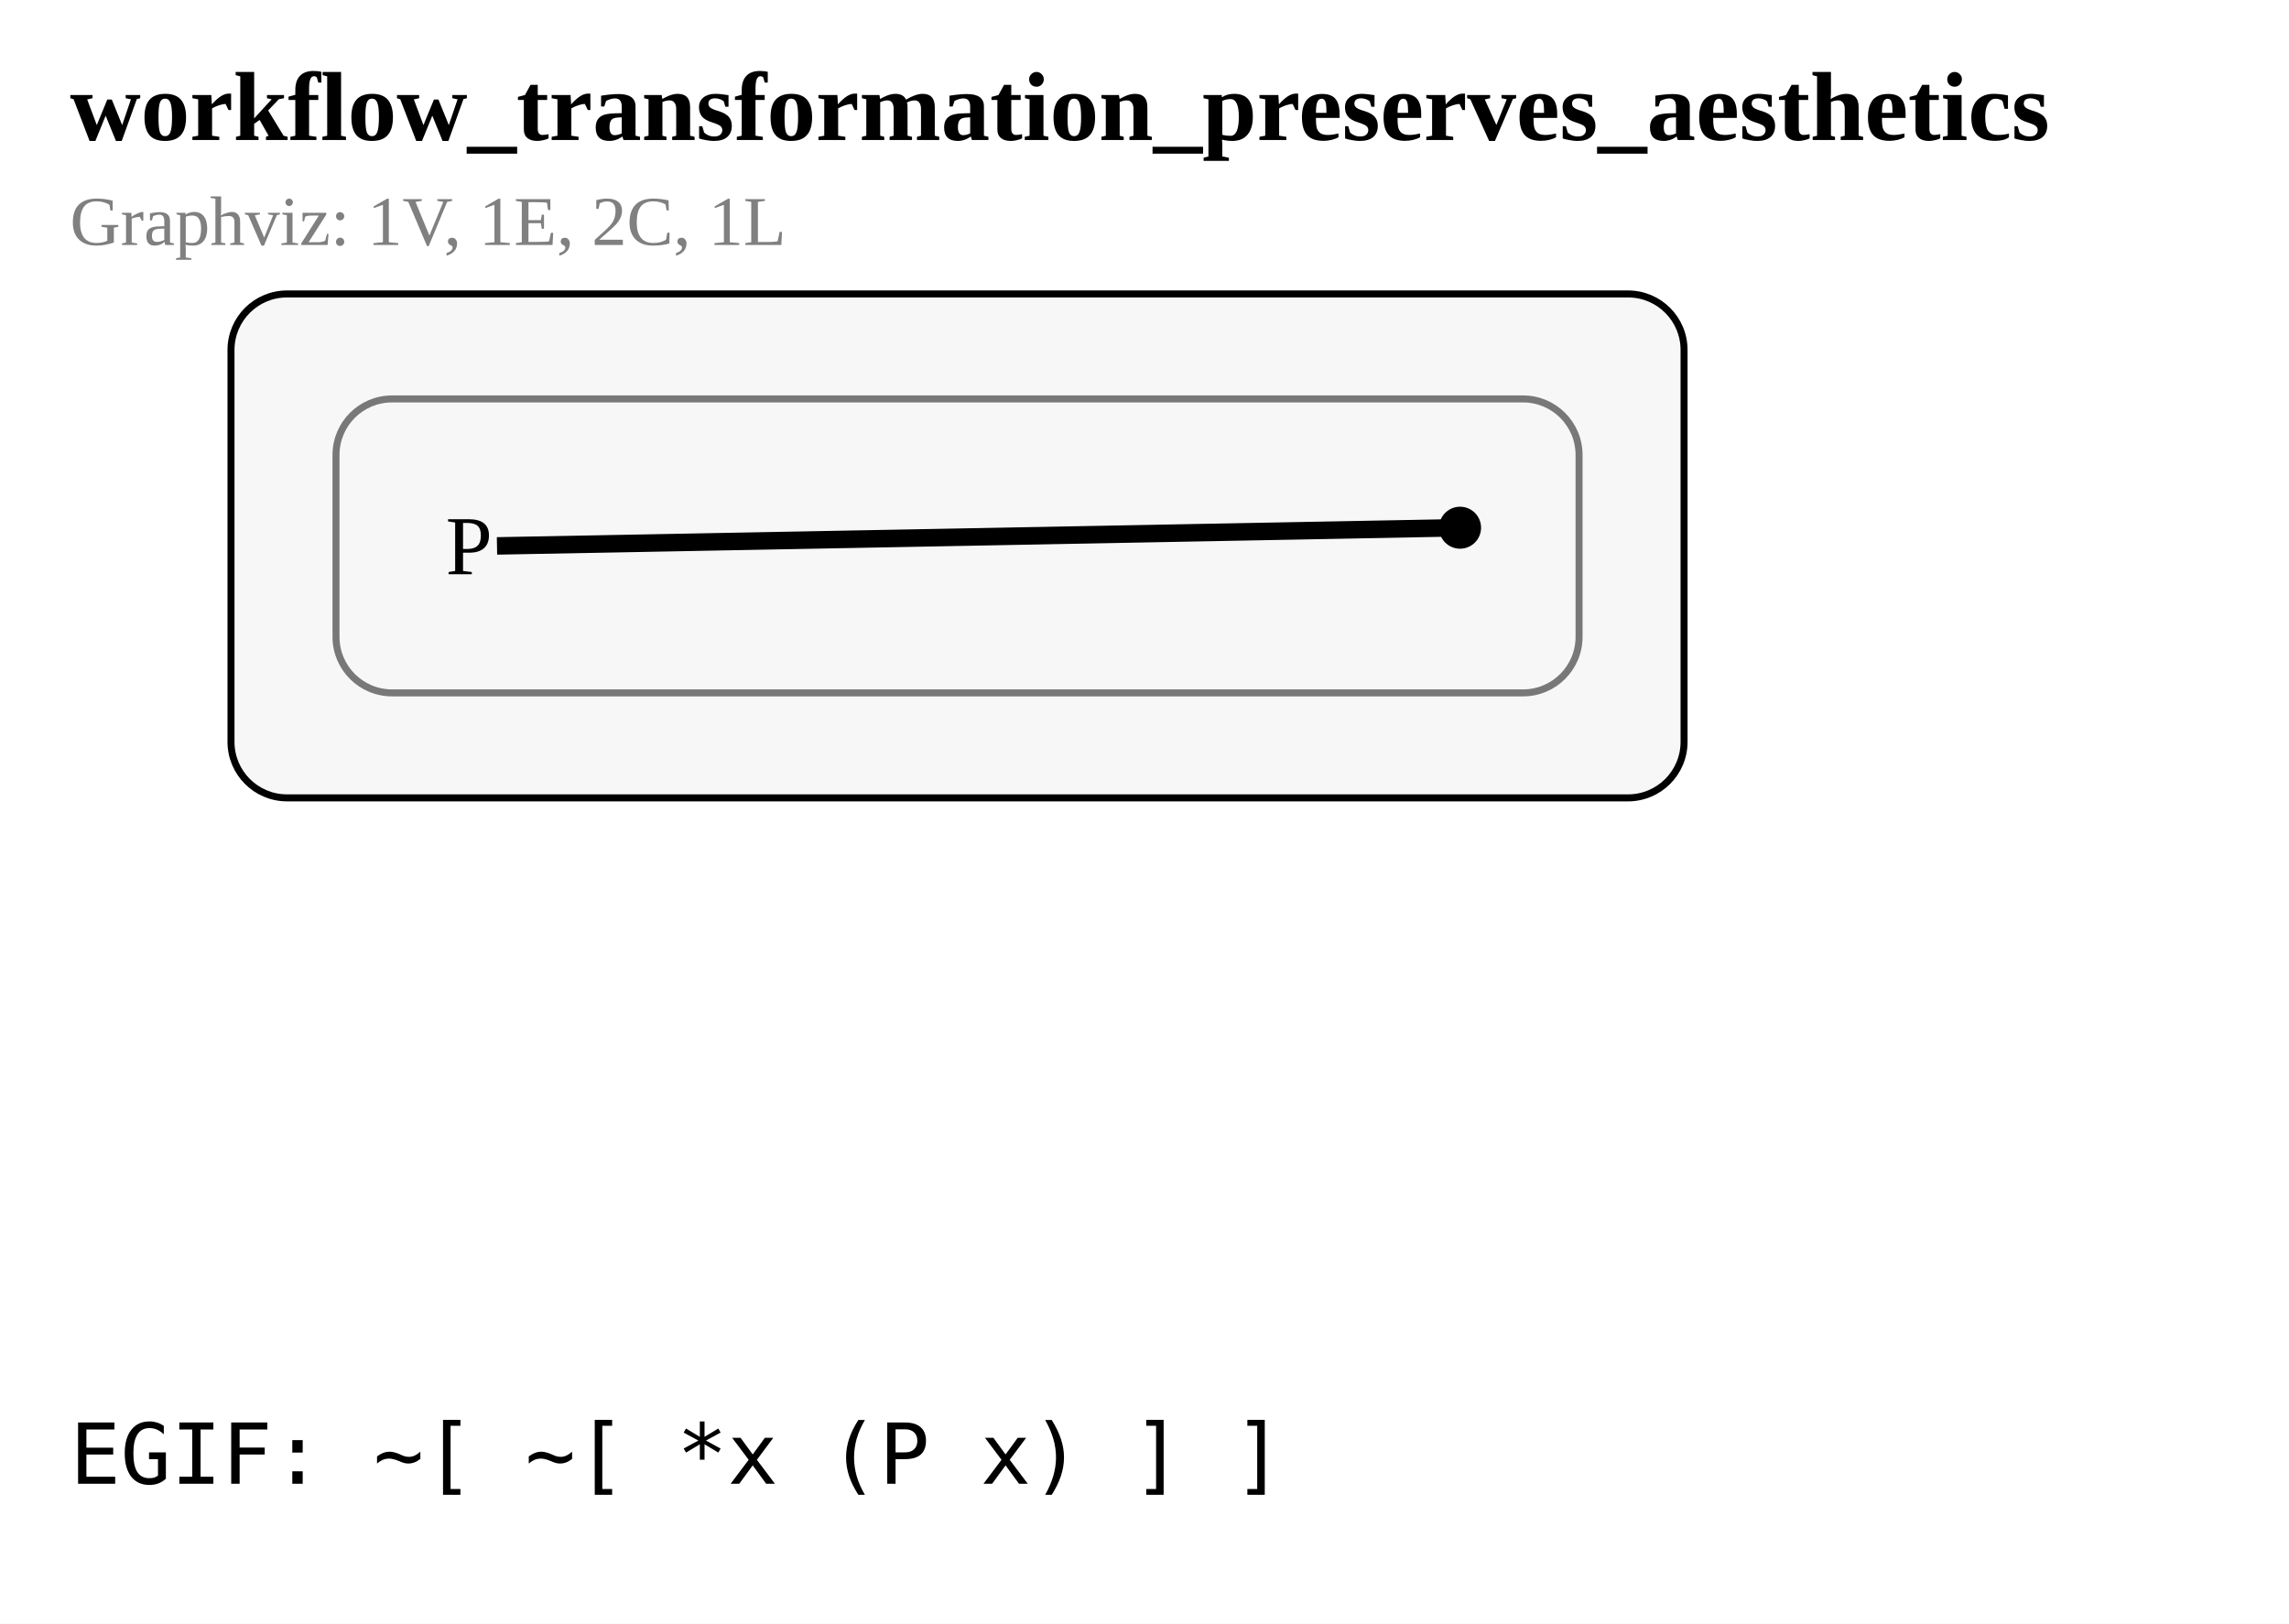
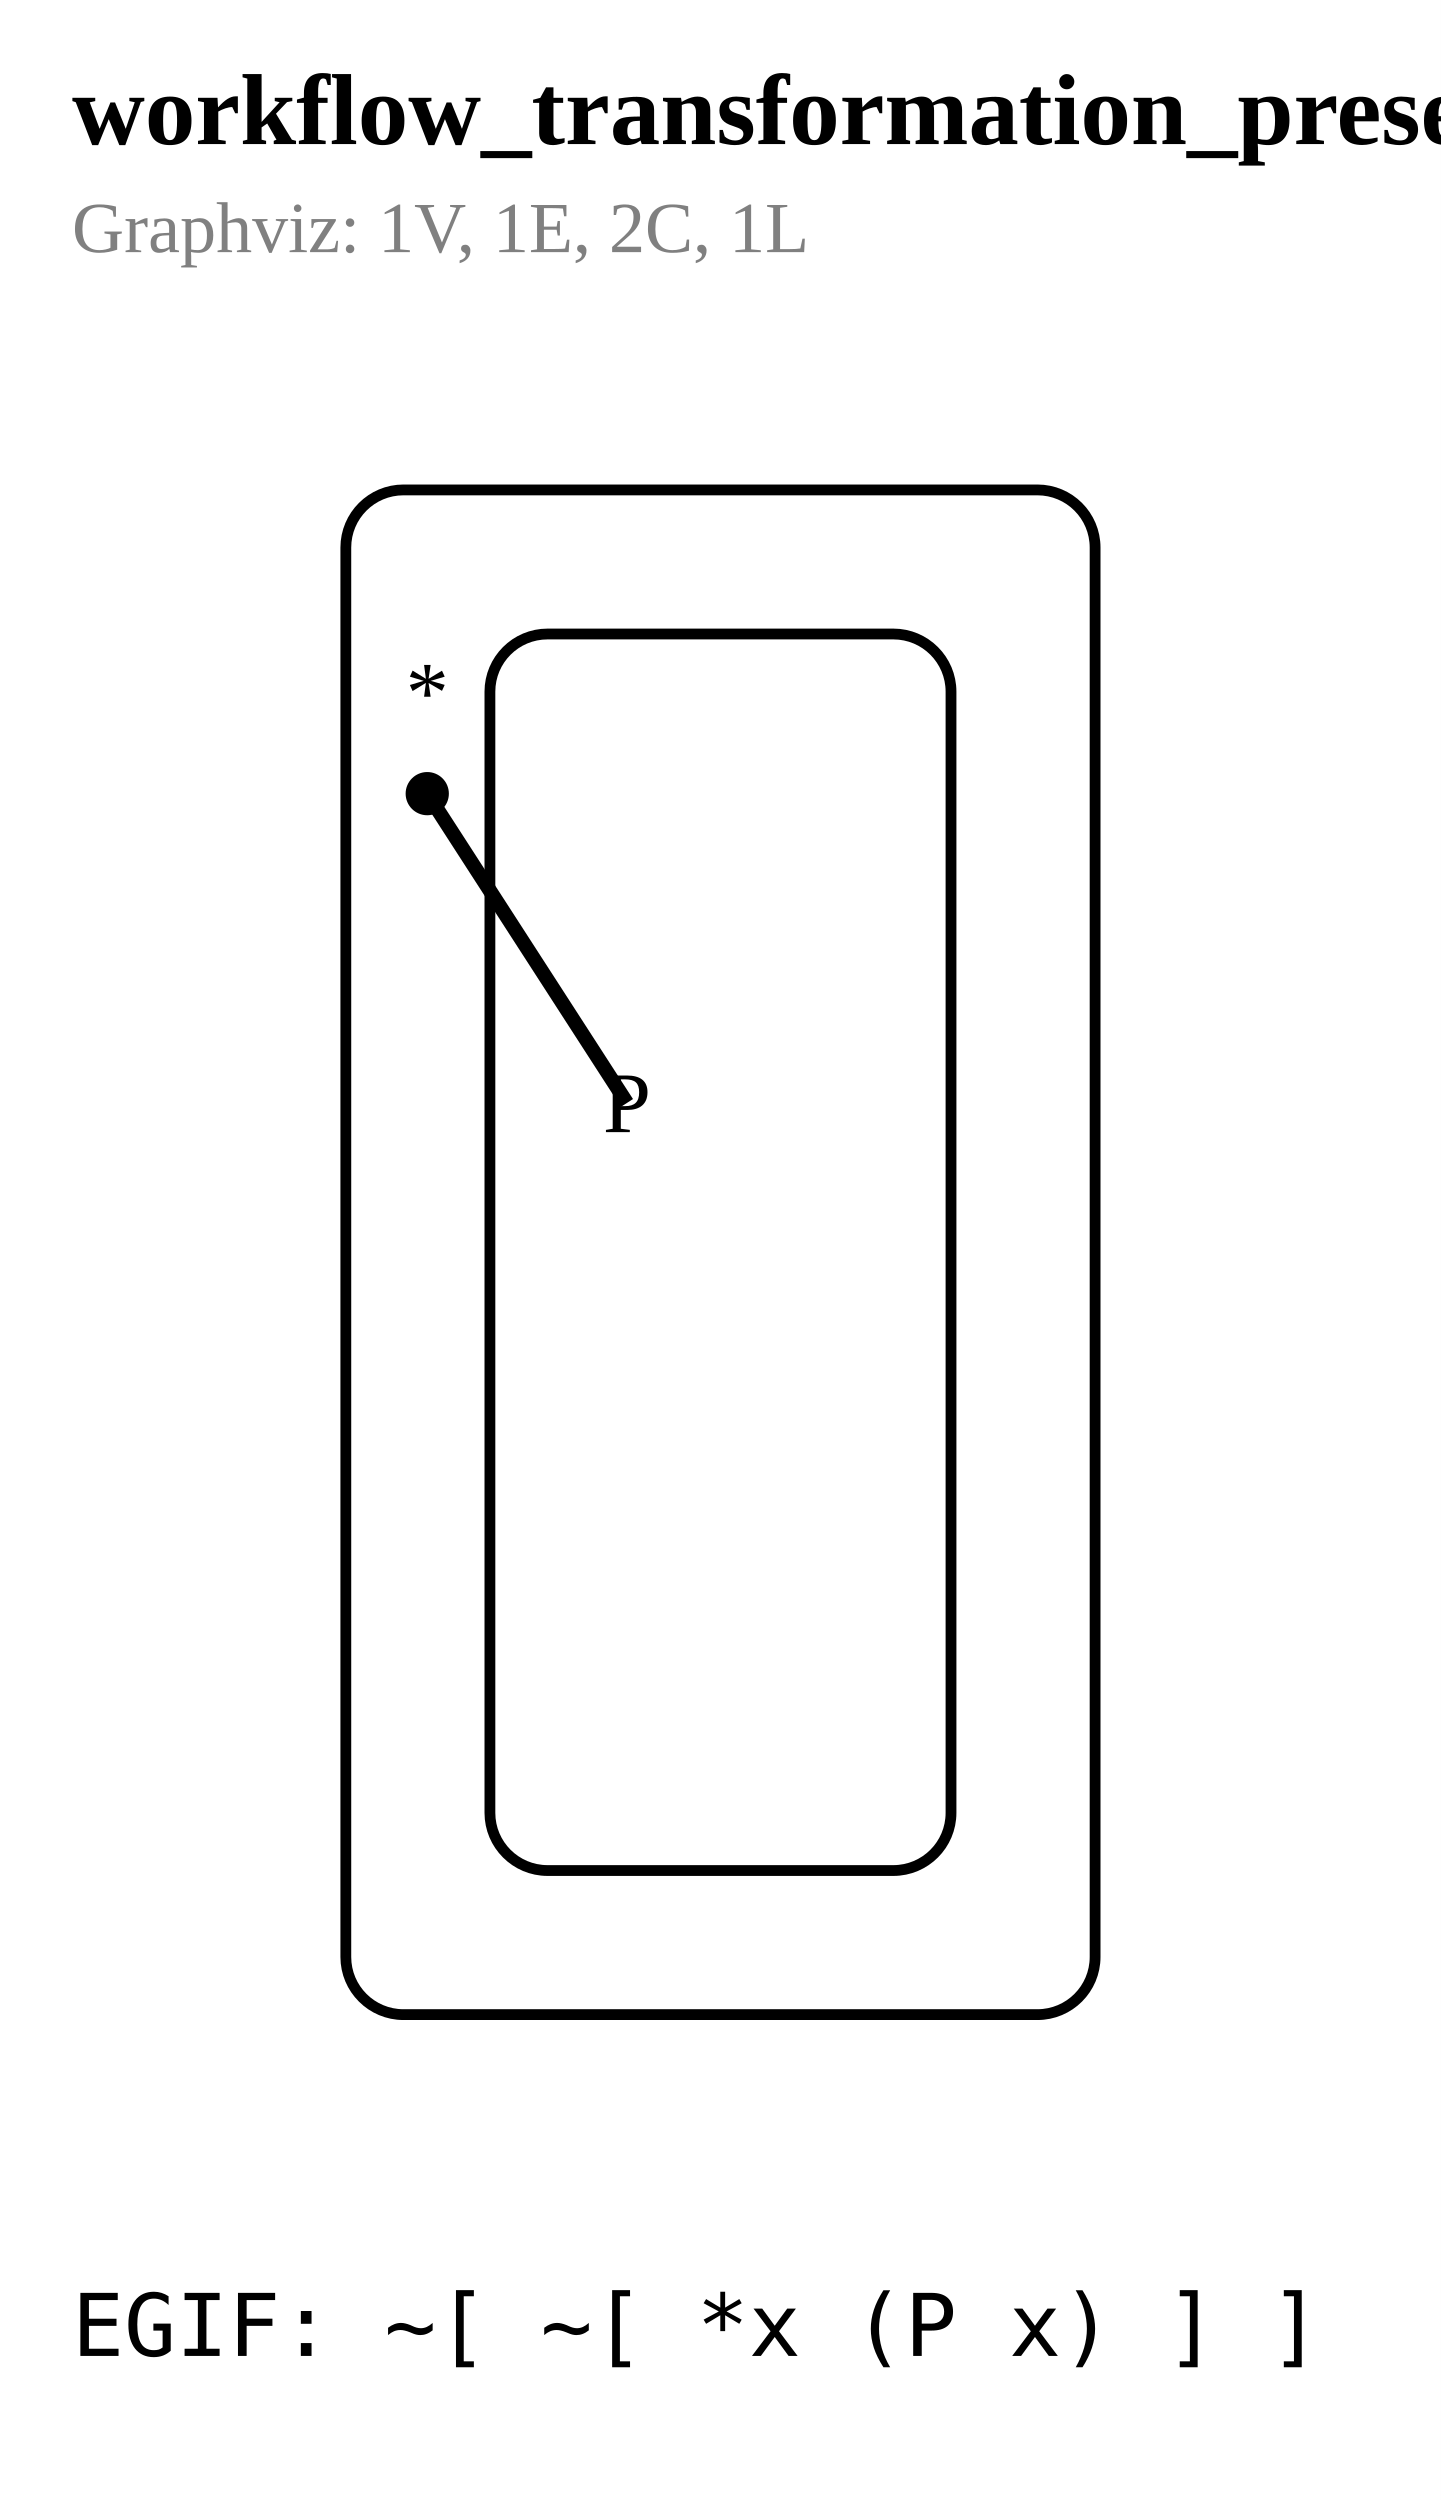
- <svg xmlns="http://www.w3.org/2000/svg" width="327" height="232">
-   <rect x="0" y="0" width="327" height="232" fill="white" stroke="none" />
+ <svg xmlns="http://www.w3.org/2000/svg" width="200" height="347">
+   <rect x="0" y="0" width="200" height="347" fill="white" stroke="none" />
  <text x="10" y="20" font-size="14" font-weight="bold" fill="black">workflow_transformation_preserves_aesthetics</text>
  <text x="10" y="35" font-size="10" fill="gray">Graphviz: 1V, 1E, 2C, 1L</text>
-   <rect x="48.0" y="57.0" width="177.58" height="42.0" fill="transparent" stroke="black" stroke-width="1.0" rx="8.0" ry="8.0" />
-   <rect x="33.0" y="42.0" width="207.58" height="72.0" fill="rgba(240, 240, 240, 0.5)" stroke="black" stroke-width="1.0" rx="8.0" ry="8.0" />
-   <path d="M 208.58 75.4 L 71.0 78.0" fill="none" stroke="black" stroke-width="2.5" />
-   <text x="67.0" y="78.0" text-anchor="middle" dominant-baseline="central" font-size="12" font-family="Times New Roman" fill="black">P</text>
-   <circle cx="208.58" cy="75.4" r="3.0" fill="black" stroke="none" />
-   <text x="10" y="212" font-size="12" font-family="monospace" fill="black">EGIF: ~[ ~[ *x (P x) ] ]</text>
+   <rect x="48.0" y="68.0" width="104.0" height="211.63" fill="white" stroke="black" stroke-width="1.5" rx="8.0" ry="8.0" />
+   <rect x="68.0" y="88.0" width="64.0" height="171.63" fill="white" stroke="black" stroke-width="1.5" rx="8.0" ry="8.0" />
+   <path d="M 59.302 110.158 L 87.02 153.088" fill="none" stroke="black" stroke-width="2.0" />
+   <text x="87.02" y="153.088" text-anchor="middle" dominant-baseline="central" font-size="12" font-family="Times New Roman" fill="black">P</text>
+   <circle cx="59.302" cy="110.158" r="3.0" fill="black" stroke="none" />
+   <text x="59.302" y="100.158" text-anchor="middle" font-size="12" font-family="Times New Roman" fill="black">*</text>
+   <text x="10" y="327" font-size="12" font-family="monospace" fill="black">EGIF: ~[ ~[ *x (P x) ] ]</text>
</svg>
